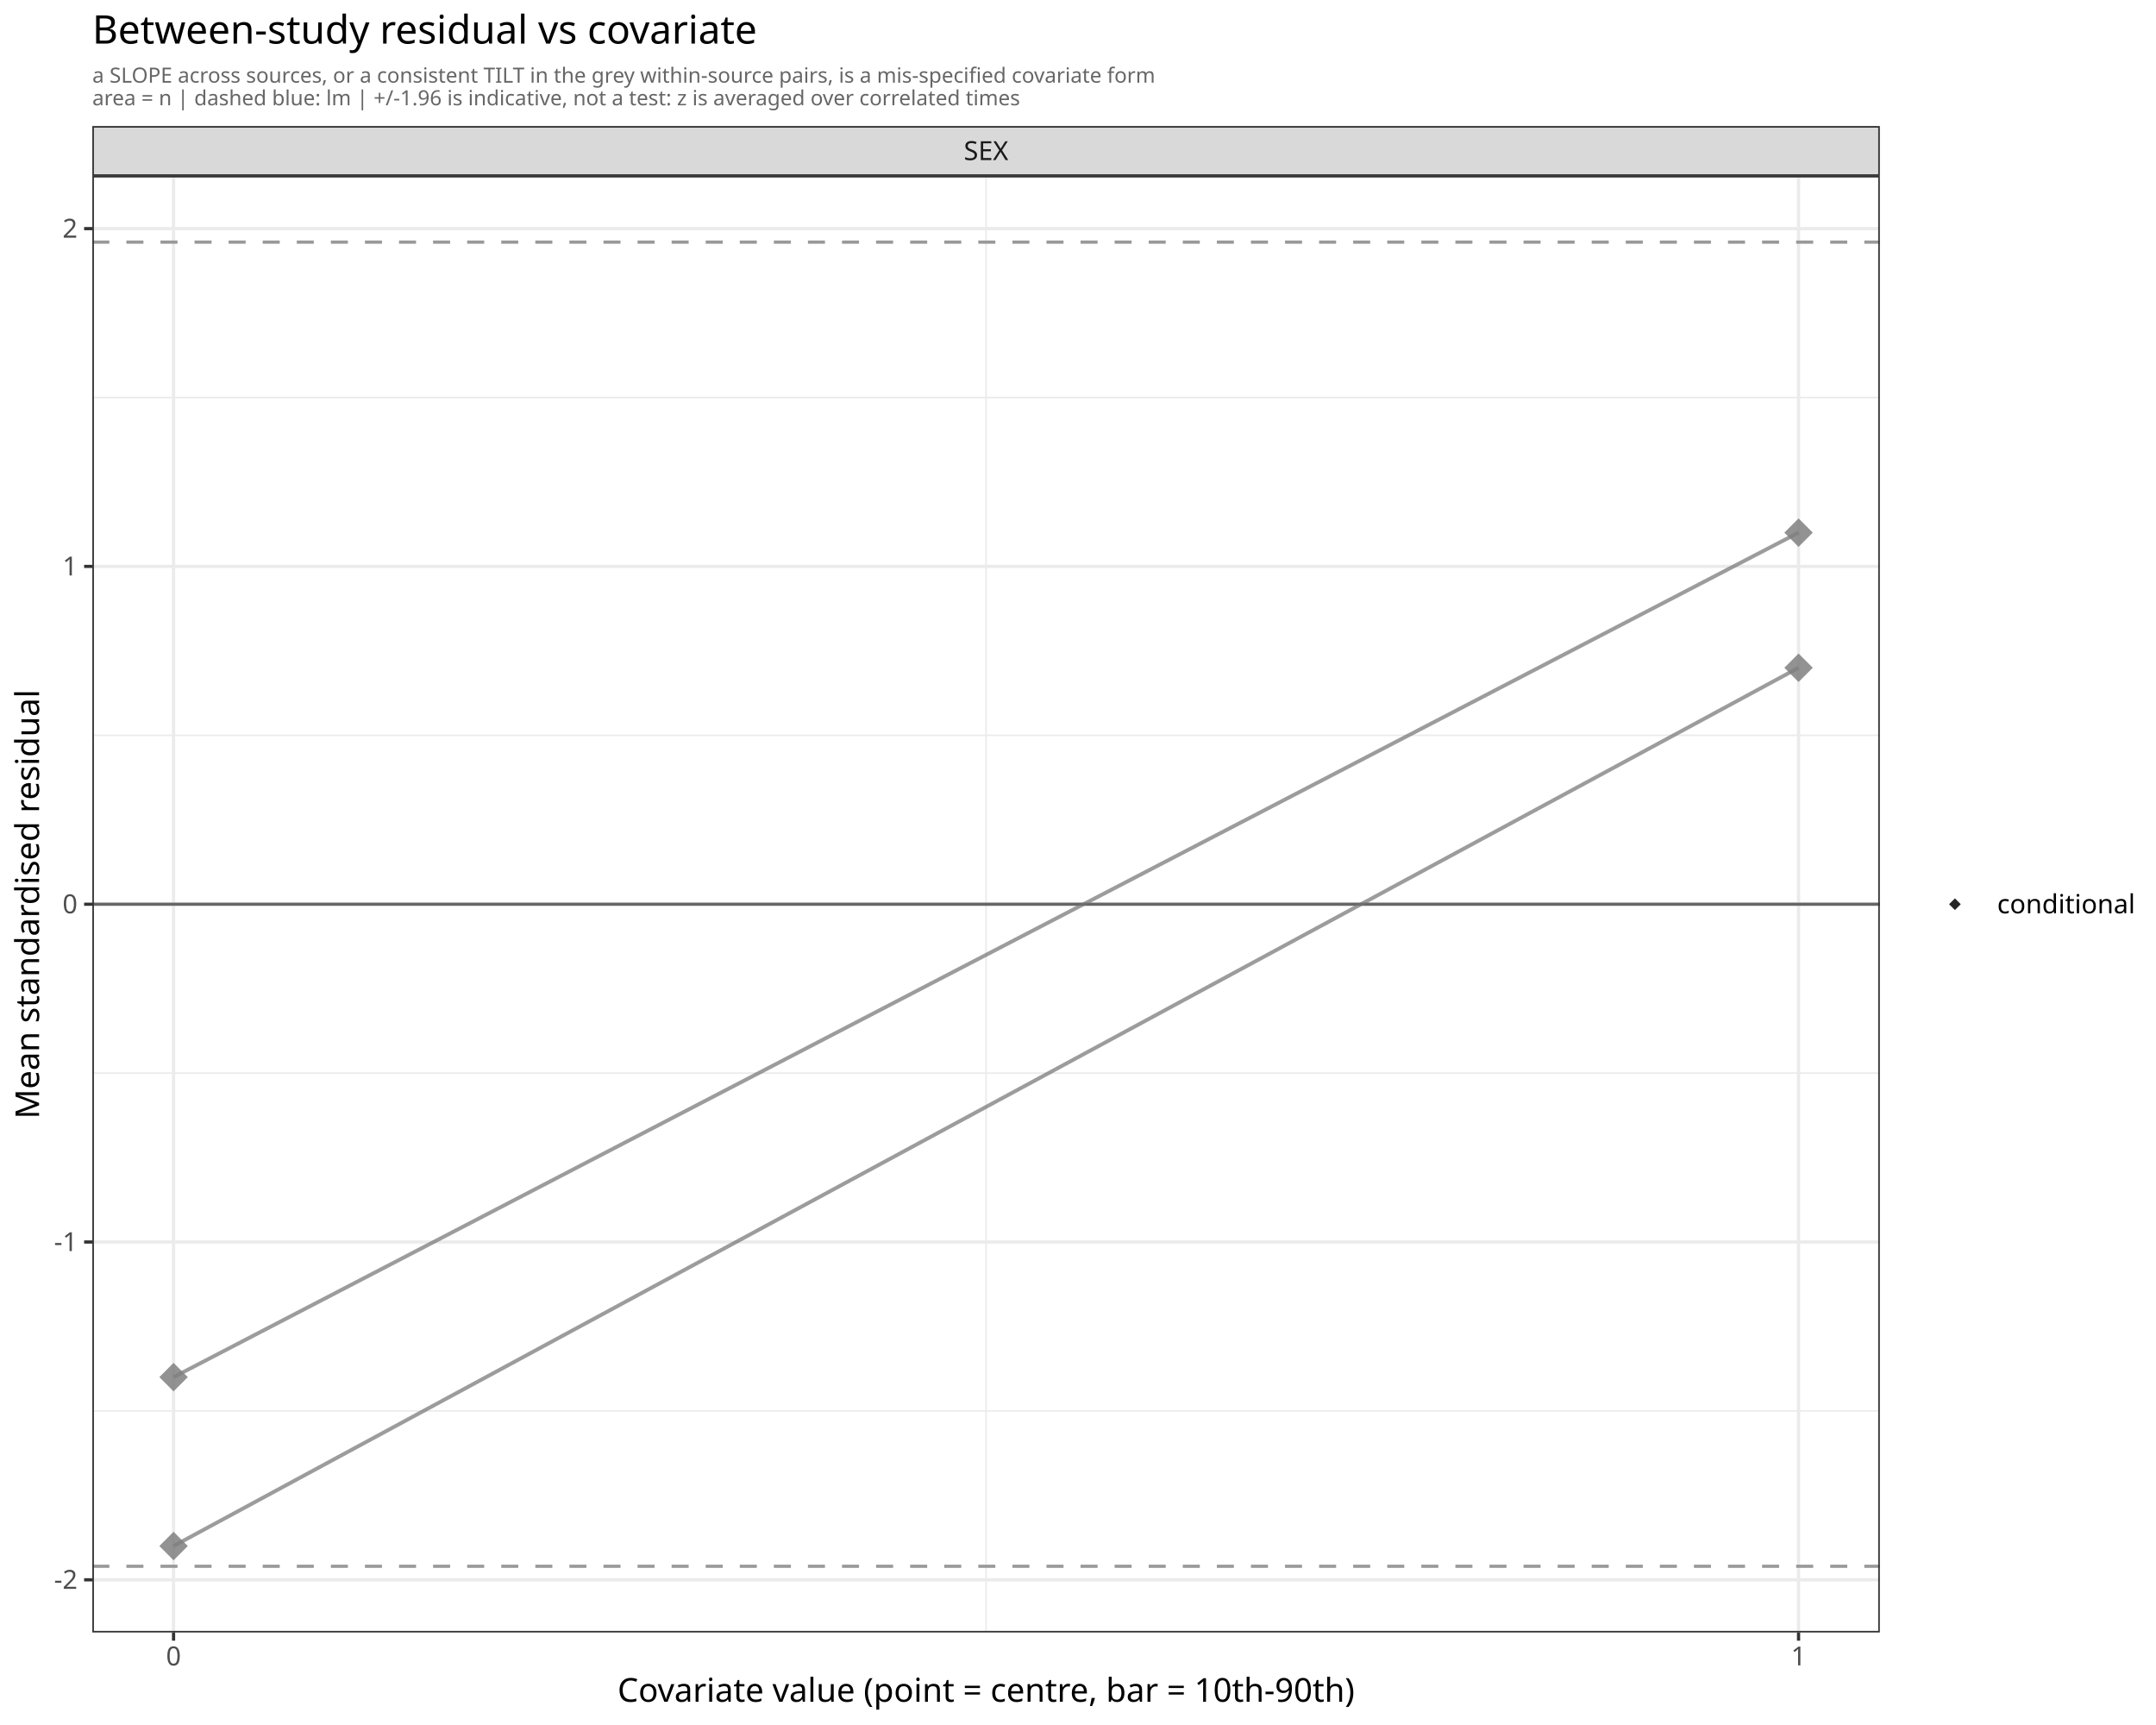
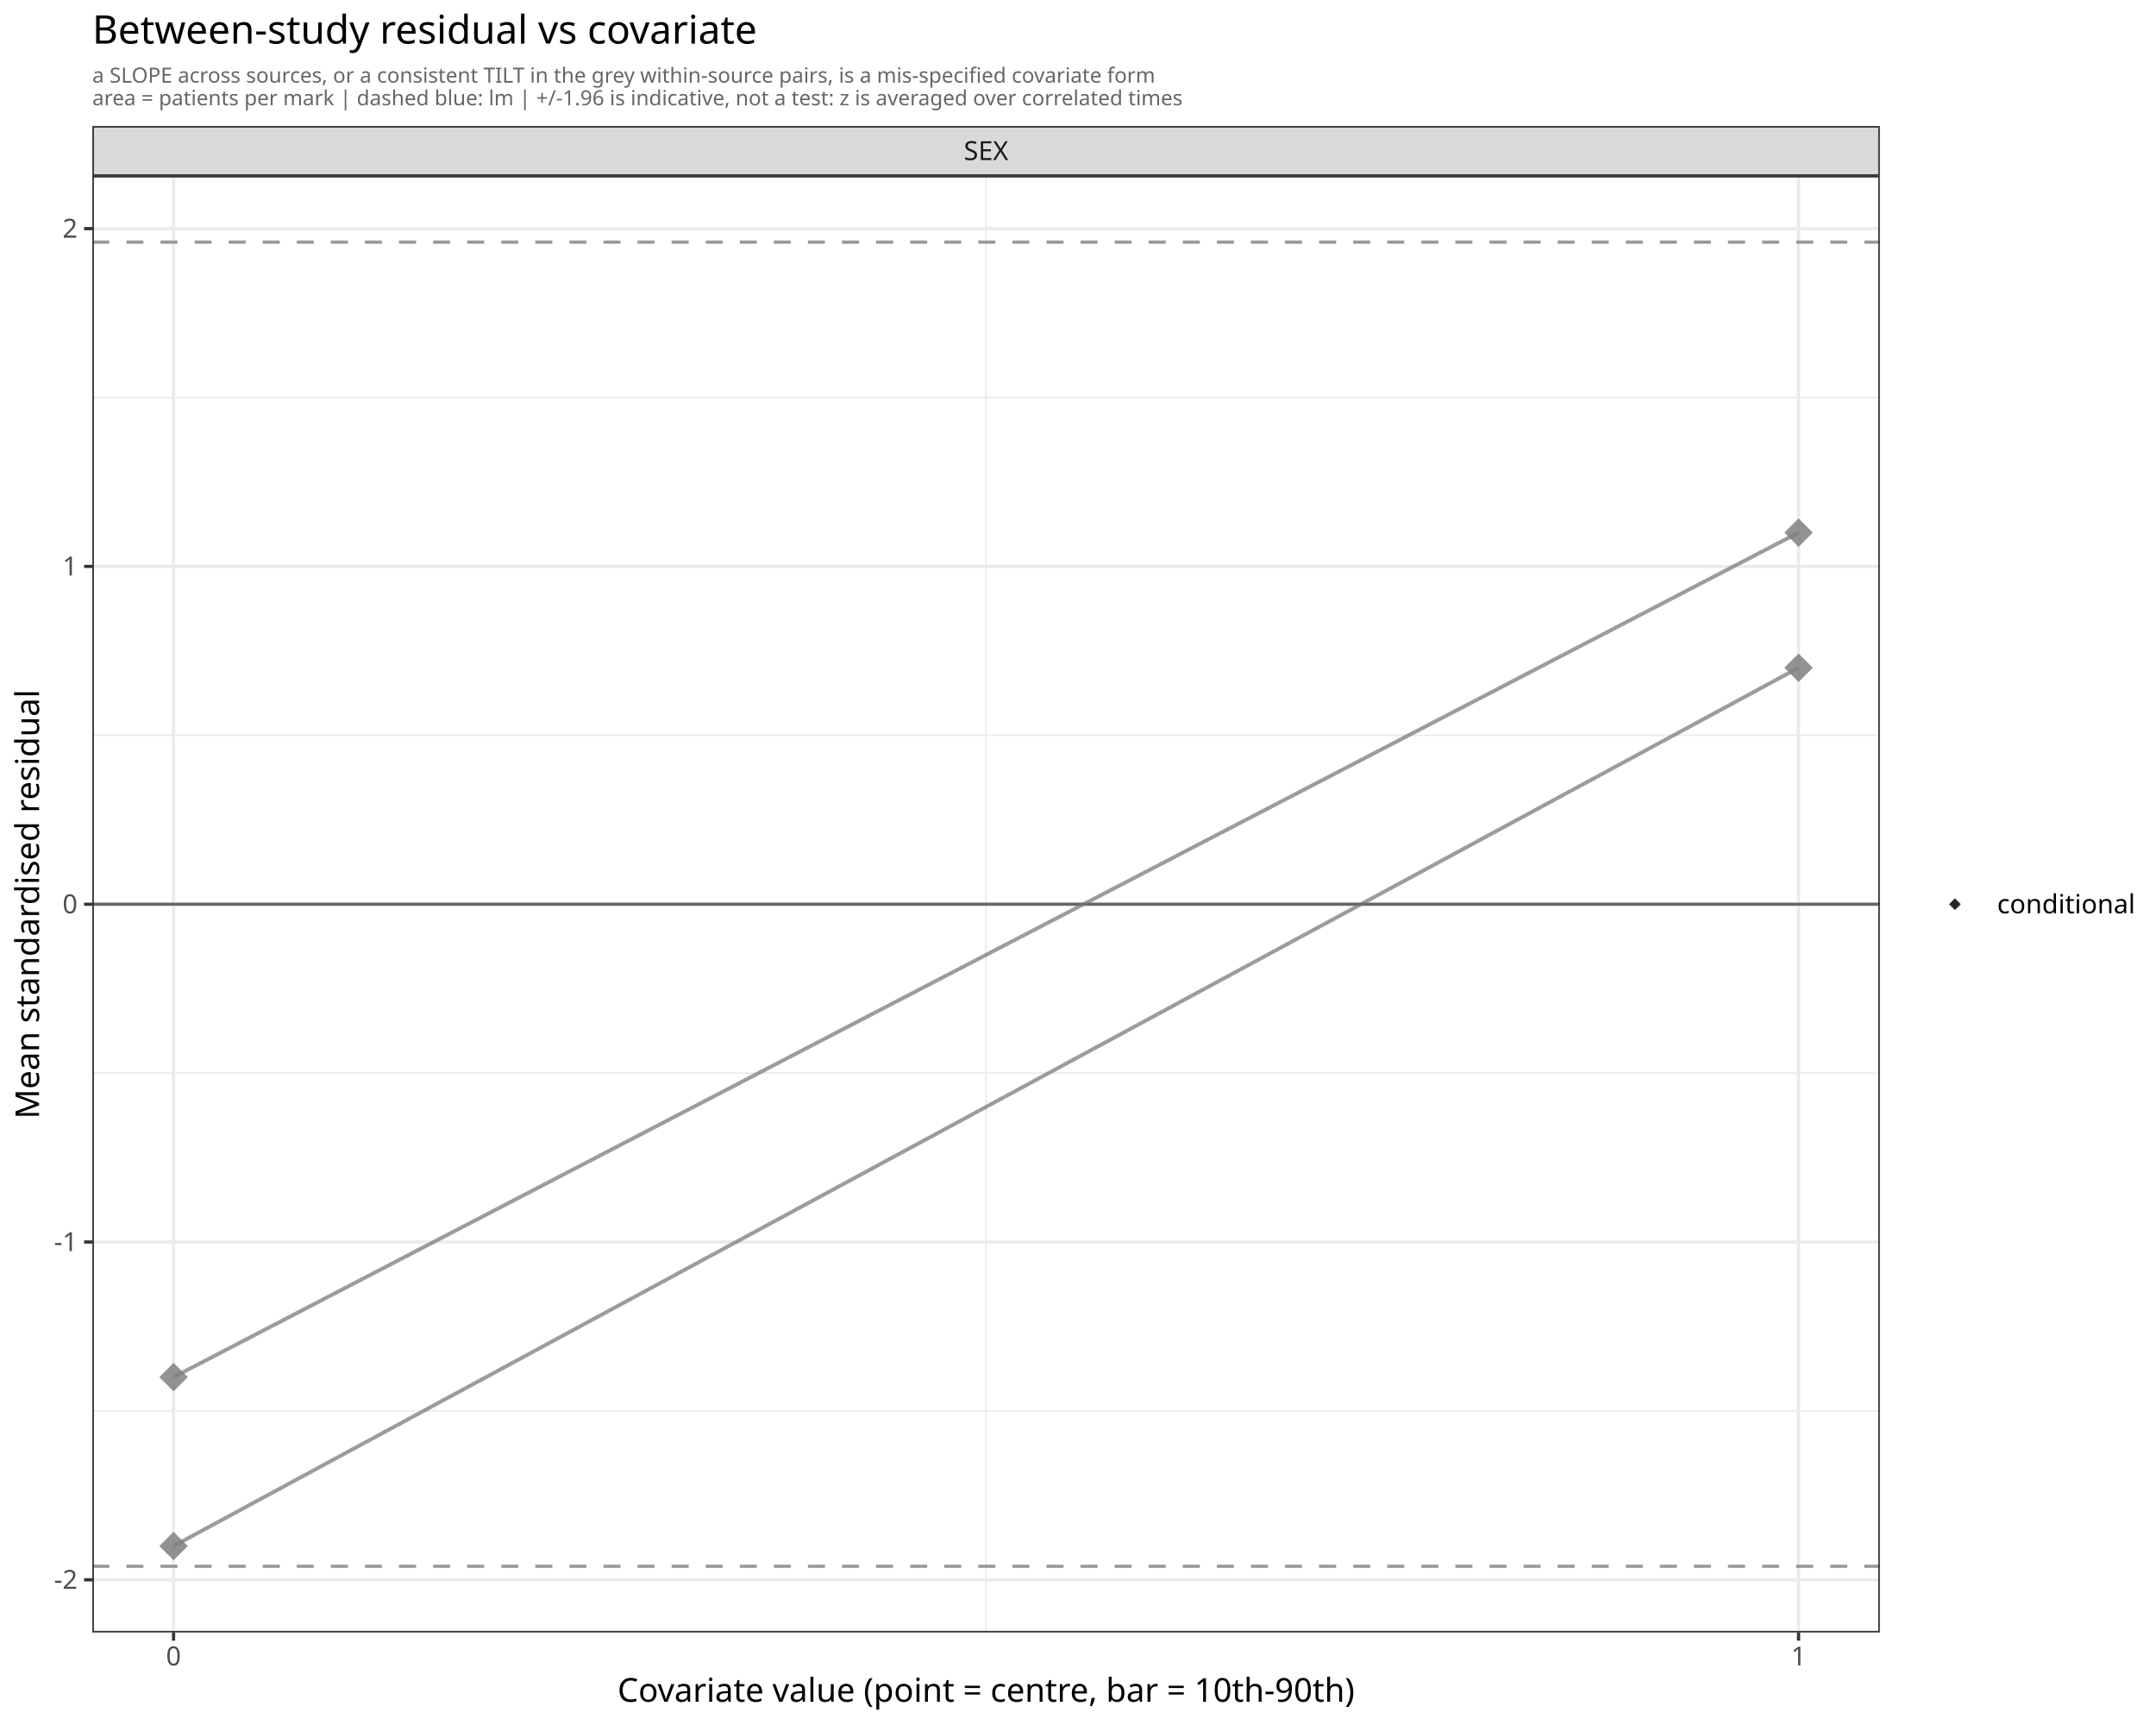
<svg xmlns="http://www.w3.org/2000/svg" class="svglite" data-engine-version="2.0" width="720.00pt" height="576.00pt" viewBox="0 0 720.00 576.00">
  <defs>
    <style type="text/css">
    .svglite line, .svglite polyline, .svglite polygon, .svglite path, .svglite rect, .svglite circle {
      fill: none;
      stroke: #000000;
      stroke-linecap: round;
      stroke-linejoin: round;
      stroke-miterlimit: 10.00;
    }
  </style>
  </defs>
  <rect width="100%" height="100%" style="stroke: none; fill: #FFFFFF;" />
  <defs>
    <clipPath id="cpMC4wMHw3MjAuMDB8MC4wMHw1NzYuMDA=">
      <rect x="0.00" y="0.00" width="720.00" height="576.00" />
    </clipPath>
  </defs>
  <g clip-path="url(#cpMC4wMHw3MjAuMDB8MC4wMHw1NzYuMDA=)">
    <rect x="0.00" y="0.00" width="720.00" height="576.00" style="stroke-width: 1.07; stroke: #FFFFFF; fill: #FFFFFF;" />
  </g>
  <defs>
    <clipPath id="cpMzAuODN8NjI3Ljc3fDU4Ljc0fDU0NS4xMQ==">
      <rect x="30.83" y="58.74" width="596.94" height="486.37" />
    </clipPath>
  </defs>
  <g clip-path="url(#cpMzAuODN8NjI3Ljc3fDU4Ljc0fDU0NS4xMQ==)">
    <rect x="30.83" y="58.74" width="596.94" height="486.37" style="stroke-width: 1.07; stroke: none; fill: #FFFFFF;" />
    <polyline points="30.83,471.12 627.77,471.12 " style="stroke-width: 0.53; stroke: #EBEBEB; stroke-linecap: butt;" />
    <polyline points="30.83,358.33 627.77,358.33 " style="stroke-width: 0.53; stroke: #EBEBEB; stroke-linecap: butt;" />
    <polyline points="30.83,245.53 627.77,245.53 " style="stroke-width: 0.53; stroke: #EBEBEB; stroke-linecap: butt;" />
    <polyline points="30.83,132.74 627.77,132.74 " style="stroke-width: 0.53; stroke: #EBEBEB; stroke-linecap: butt;" />
    <polyline points="329.30,545.11 329.30,58.74 " style="stroke-width: 0.53; stroke: #EBEBEB; stroke-linecap: butt;" />
    <polyline points="30.83,527.52 627.77,527.52 " style="stroke-width: 1.07; stroke: #EBEBEB; stroke-linecap: butt;" />
    <polyline points="30.83,414.72 627.77,414.72 " style="stroke-width: 1.07; stroke: #EBEBEB; stroke-linecap: butt;" />
    <polyline points="30.83,301.93 627.77,301.93 " style="stroke-width: 1.07; stroke: #EBEBEB; stroke-linecap: butt;" />
    <polyline points="30.83,189.13 627.77,189.13 " style="stroke-width: 1.07; stroke: #EBEBEB; stroke-linecap: butt;" />
    <polyline points="30.83,76.34 627.77,76.34 " style="stroke-width: 1.07; stroke: #EBEBEB; stroke-linecap: butt;" />
    <polyline points="57.96,545.11 57.96,58.74 " style="stroke-width: 1.07; stroke: #EBEBEB; stroke-linecap: butt;" />
    <polyline points="600.63,545.11 600.63,58.74 " style="stroke-width: 1.07; stroke: #EBEBEB; stroke-linecap: butt;" />
    <line x1="30.83" y1="301.93" x2="627.77" y2="301.93" style="stroke-width: 1.07; stroke: #666666; stroke-linecap: butt;" />
    <line x1="30.83" y1="523.00" x2="627.77" y2="523.00" style="stroke-width: 1.07; stroke: #999999; stroke-dasharray: 5.69,5.69; stroke-linecap: butt;" />
    <line x1="30.83" y1="80.85" x2="627.77" y2="80.85" style="stroke-width: 1.07; stroke: #999999; stroke-dasharray: 5.69,5.69; stroke-linecap: butt;" />
    <polyline points="57.96,459.84 600.63,177.85 " style="stroke-width: 1.28; stroke: #737373; stroke-opacity: 0.70; stroke-linecap: butt;" />
    <polyline points="57.96,516.24 600.63,222.97 " style="stroke-width: 1.28; stroke: #737373; stroke-opacity: 0.70; stroke-linecap: butt;" />
    <polygon points="53.21,459.84 57.96,455.08 62.72,459.84 57.96,464.60 " style="stroke-width: 0.71; stroke: none; fill: #7F7F7F; fill-opacity: 0.85;" />
    <polygon points="595.88,177.85 600.63,173.10 605.39,177.85 600.63,182.61 " style="stroke-width: 0.71; stroke: none; fill: #7F7F7F; fill-opacity: 0.85;" />
    <polygon points="53.21,516.24 57.96,511.48 62.72,516.24 57.96,520.99 " style="stroke-width: 0.71; stroke: none; fill: #7F7F7F; fill-opacity: 0.85;" />
    <polygon points="595.88,222.97 600.63,218.22 605.39,222.97 600.63,227.73 " style="stroke-width: 0.71; stroke: none; fill: #7F7F7F; fill-opacity: 0.85;" />
    <rect x="30.83" y="58.74" width="596.94" height="486.37" style="stroke-width: 1.07; stroke: #333333;" />
  </g>
  <g clip-path="url(#cpMC4wMHw3MjAuMDB8MC4wMHw1NzYuMDA=)">
</g>
  <defs>
    <clipPath id="cpMzAuODN8NjI3Ljc3fDQyLjA5fDU4Ljc0">
      <rect x="30.83" y="42.09" width="596.94" height="16.65" />
    </clipPath>
  </defs>
  <g clip-path="url(#cpMzAuODN8NjI3Ljc3fDQyLjA5fDU4Ljc0)">
    <rect x="30.83" y="42.09" width="596.94" height="16.65" style="stroke-width: 1.07; stroke: #333333; fill: #D9D9D9;" />
    <text x="329.30" y="53.45" text-anchor="middle" style="font-size: 8.80px; fill: #1A1A1A; font-family: sans;" textLength="17.61px" lengthAdjust="spacingAndGlyphs">SEX</text>
  </g>
  <g clip-path="url(#cpMC4wMHw3MjAuMDB8MC4wMHw1NzYuMDA=)">
    <polyline points="57.96,547.85 57.96,545.11 " style="stroke-width: 1.07; stroke: #333333; stroke-linecap: butt;" />
    <polyline points="600.63,547.85 600.63,545.11 " style="stroke-width: 1.07; stroke: #333333; stroke-linecap: butt;" />
    <text x="57.96" y="556.10" text-anchor="middle" style="font-size: 8.80px; fill: #4D4D4D; font-family: sans;" textLength="4.89px" lengthAdjust="spacingAndGlyphs">0</text>
    <text x="600.63" y="556.10" text-anchor="middle" style="font-size: 8.80px; fill: #4D4D4D; font-family: sans;" textLength="4.89px" lengthAdjust="spacingAndGlyphs">1</text>
    <text x="25.90" y="530.54" text-anchor="end" style="font-size: 8.80px; fill: #4D4D4D; font-family: sans;" textLength="7.82px" lengthAdjust="spacingAndGlyphs">-2</text>
    <text x="25.90" y="417.75" text-anchor="end" style="font-size: 8.80px; fill: #4D4D4D; font-family: sans;" textLength="7.82px" lengthAdjust="spacingAndGlyphs">-1</text>
    <text x="25.90" y="304.96" text-anchor="end" style="font-size: 8.80px; fill: #4D4D4D; font-family: sans;" textLength="4.89px" lengthAdjust="spacingAndGlyphs">0</text>
    <text x="25.90" y="192.16" text-anchor="end" style="font-size: 8.80px; fill: #4D4D4D; font-family: sans;" textLength="4.89px" lengthAdjust="spacingAndGlyphs">1</text>
    <text x="25.90" y="79.37" text-anchor="end" style="font-size: 8.80px; fill: #4D4D4D; font-family: sans;" textLength="4.89px" lengthAdjust="spacingAndGlyphs">2</text>
    <polyline points="28.09,527.52 30.83,527.52 " style="stroke-width: 1.07; stroke: #333333; stroke-linecap: butt;" />
    <polyline points="28.09,414.72 30.83,414.72 " style="stroke-width: 1.07; stroke: #333333; stroke-linecap: butt;" />
    <polyline points="28.09,301.93 30.83,301.93 " style="stroke-width: 1.07; stroke: #333333; stroke-linecap: butt;" />
    <polyline points="28.09,189.13 30.83,189.13 " style="stroke-width: 1.07; stroke: #333333; stroke-linecap: butt;" />
    <polyline points="28.09,76.34 30.83,76.34 " style="stroke-width: 1.07; stroke: #333333; stroke-linecap: butt;" />
    <text x="329.30" y="568.24" text-anchor="middle" style="font-size: 11.00px; font-family: sans;" textLength="234.83px" lengthAdjust="spacingAndGlyphs">Covariate value (point = centre, bar = 10th-90th)</text>
    <text transform="translate(13.05,301.93) rotate(-90)" text-anchor="middle" style="font-size: 11.00px; font-family: sans;" textLength="135.15px" lengthAdjust="spacingAndGlyphs">Mean standardised residual</text>
    <rect x="638.73" y="287.81" width="75.79" height="28.24" style="stroke-width: 1.07; stroke: none; fill: #FFFFFF;" />
    <rect x="644.21" y="293.29" width="17.28" height="17.28" style="stroke-width: 1.07; stroke: none; fill: #FFFFFF;" />
    <polygon points="650.89,301.93 652.85,299.97 654.80,301.93 652.85,303.88 " style="stroke-width: 0.71; stroke: none; fill: #000000; fill-opacity: 0.85;" />
    <text x="666.96" y="304.96" style="font-size: 8.80px; font-family: sans;" textLength="42.08px" lengthAdjust="spacingAndGlyphs">conditional</text>
    <text x="30.83" y="27.60" style="font-size: 7.00px; fill: #666666; font-family: sans;" textLength="344.75px" lengthAdjust="spacingAndGlyphs">a SLOPE across sources, or a consistent TILT in the grey within-source pairs, is a mis-specified covariate form </text>
-     <text x="30.83" y="35.16" style="font-size: 7.00px; fill: #666666; font-family: sans;" textLength="300.16px" lengthAdjust="spacingAndGlyphs">area = n  |  dashed blue: lm  |  +/-1.96 is indicative, not a test: z is averaged over correlated times</text>
+     <text x="30.83" y="35.16" style="font-size: 7.00px; fill: #666666; font-family: sans;" textLength="348.41px" lengthAdjust="spacingAndGlyphs">area = patients per mark  |  dashed blue: lm  | +/-1.96 is indicative, not a test: z is averaged over correlated times</text>
    <text x="30.83" y="14.56" style="font-size: 13.20px; font-family: sans;" textLength="211.35px" lengthAdjust="spacingAndGlyphs">Between-study residual vs covariate</text>
  </g>
</svg>
